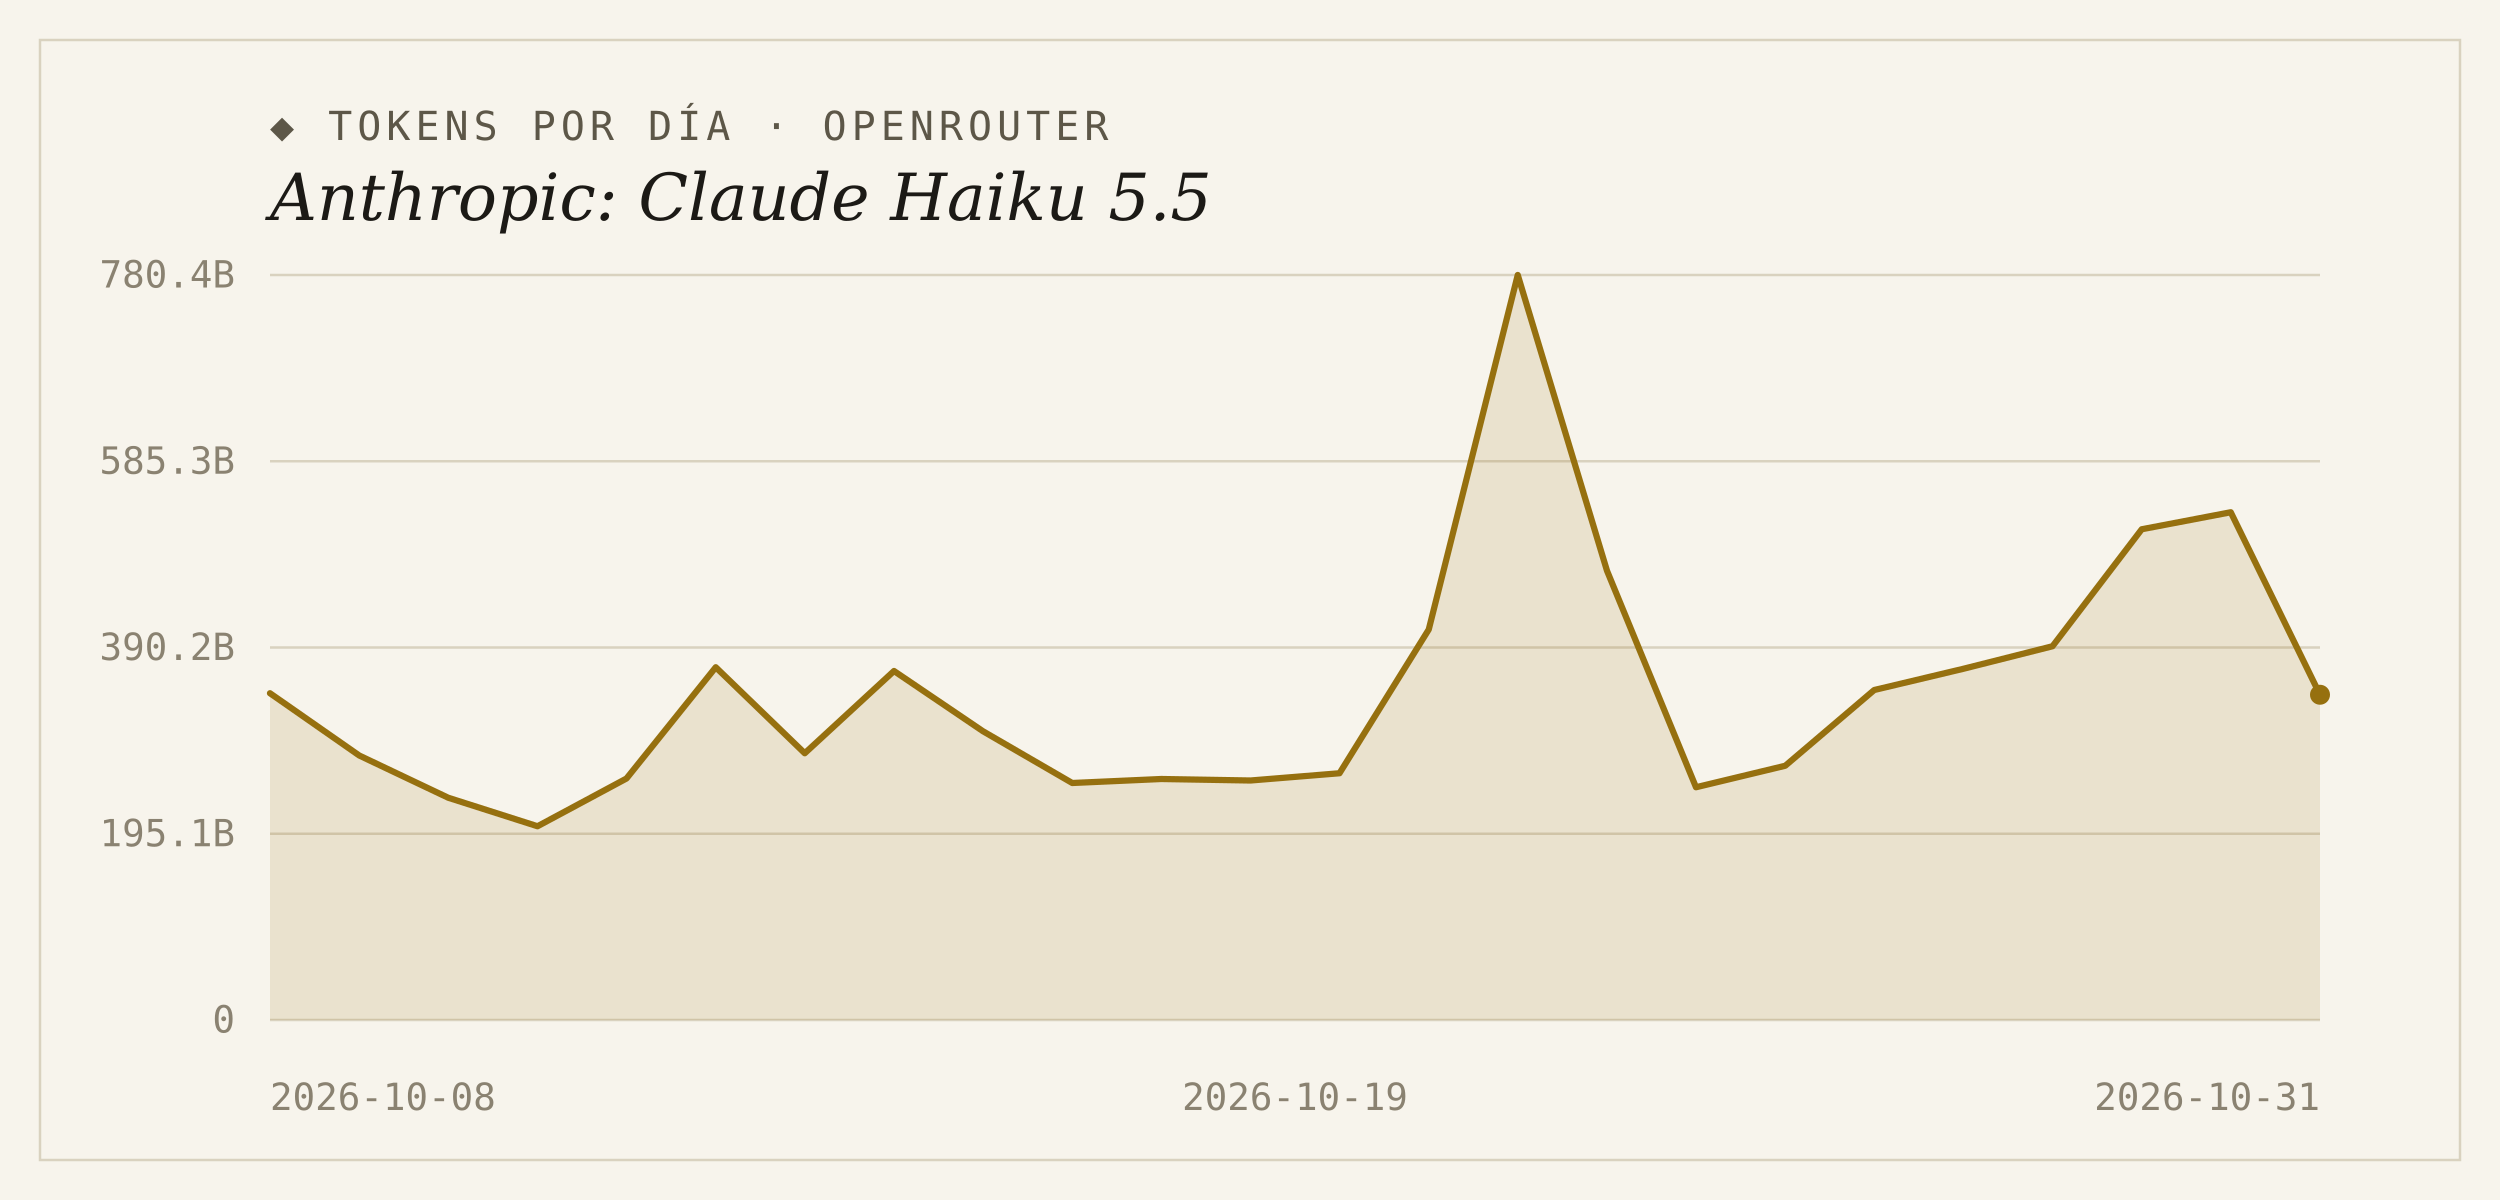
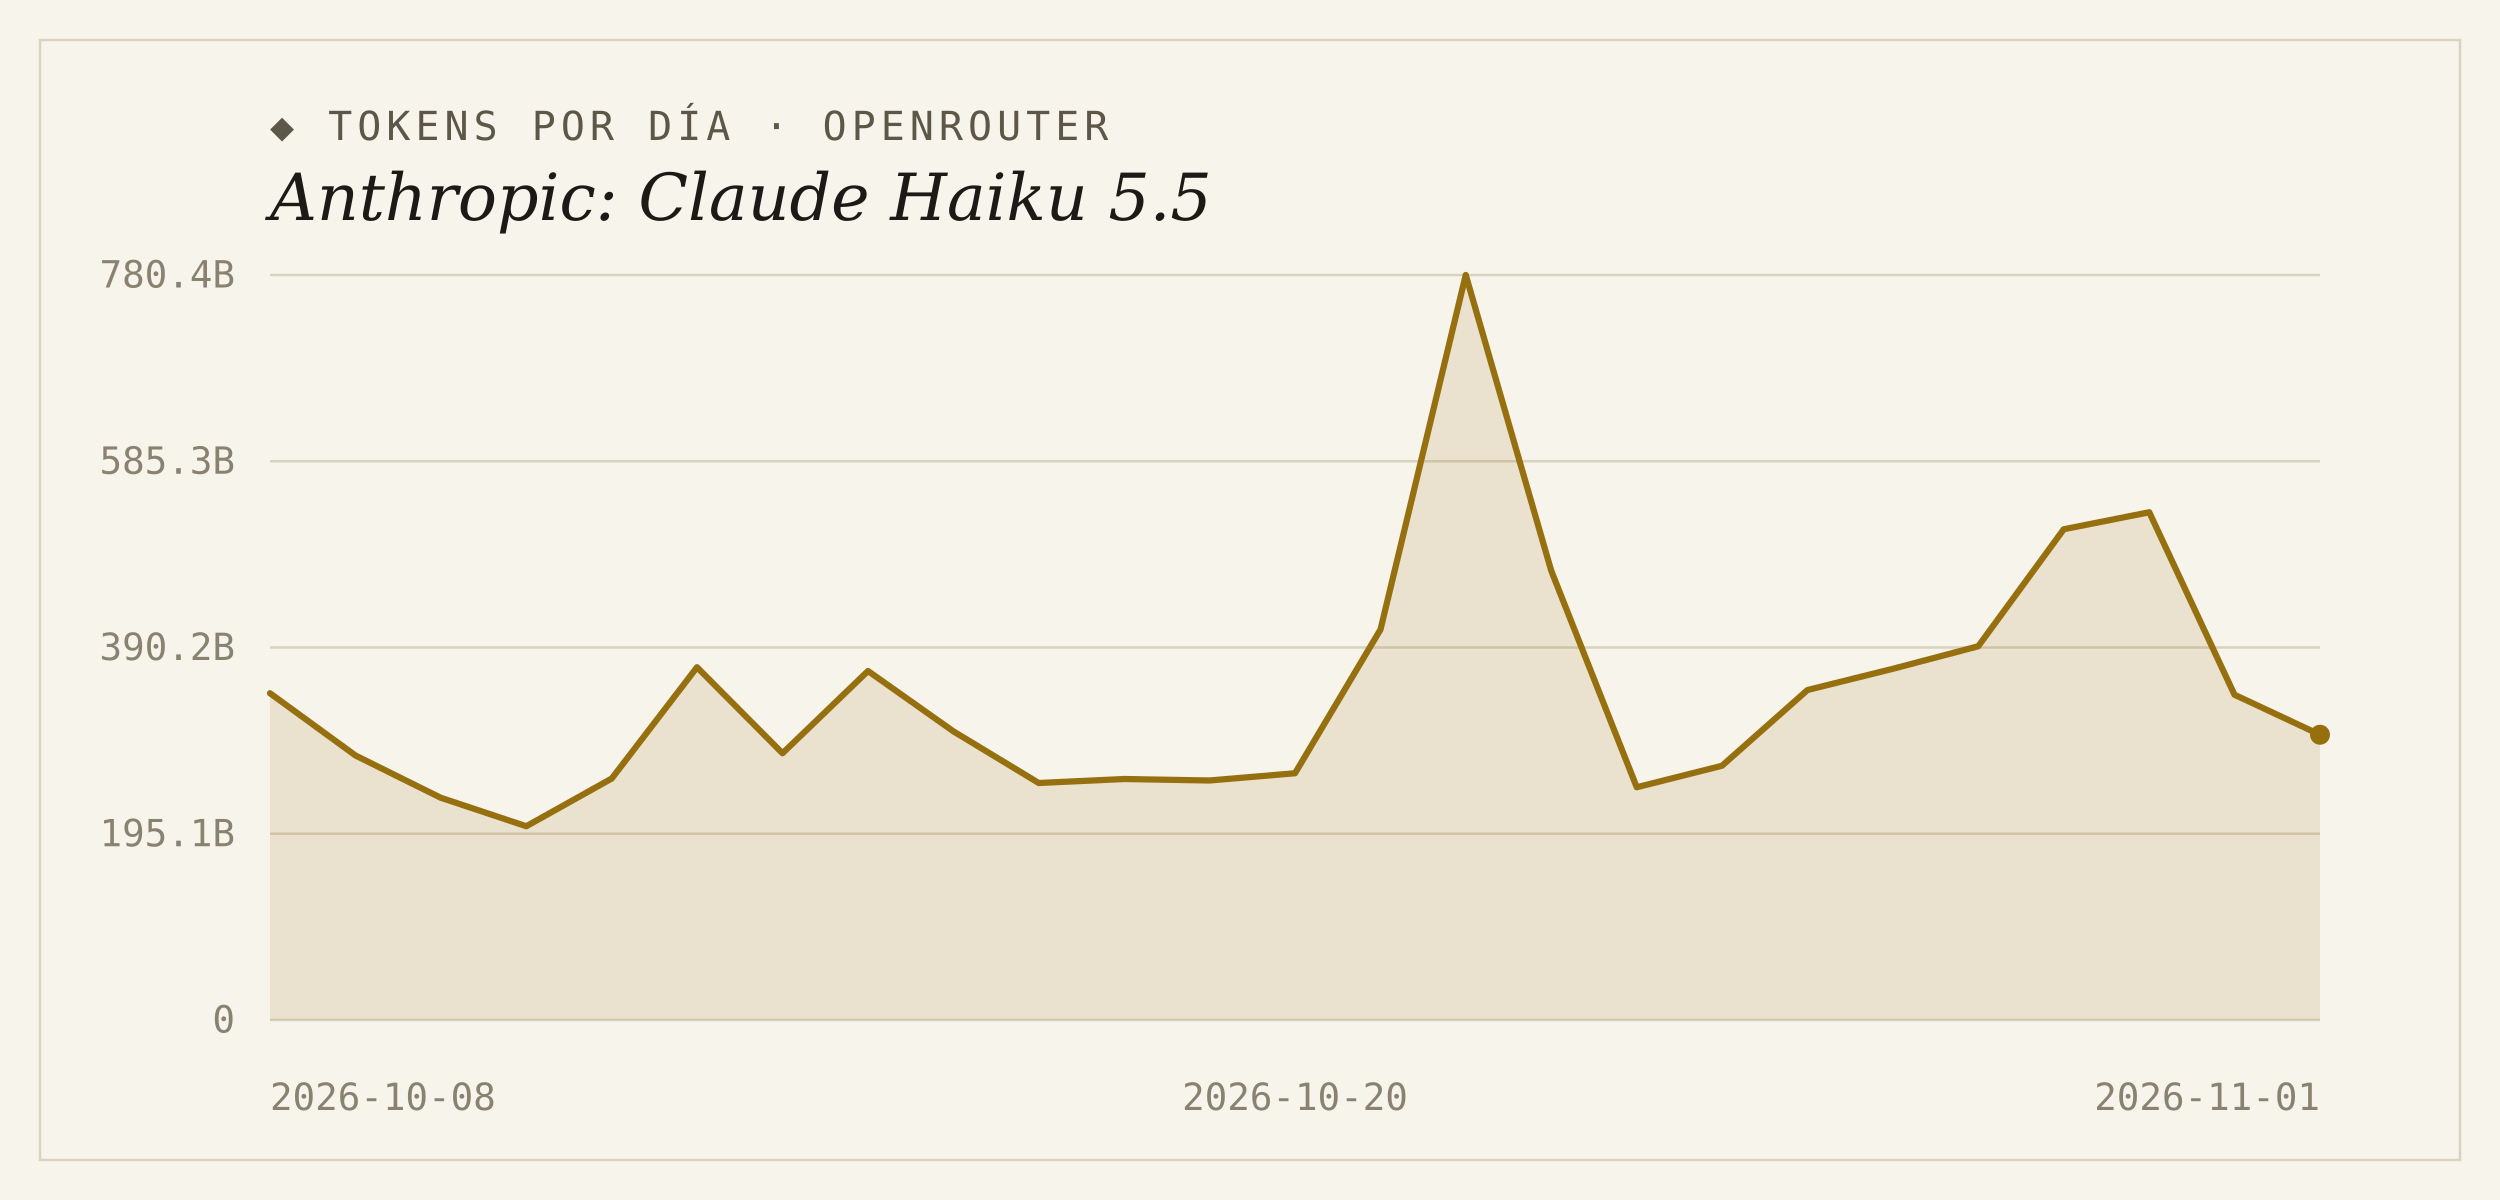
<svg xmlns="http://www.w3.org/2000/svg" width="1000" height="480" viewBox="0 0 1000 480">
  <rect width="1000" height="480" fill="#f7f4ec" />
  <rect x="16" y="16" width="968" height="448" fill="none" stroke="#d9d2bf" stroke-width="1" />
  <text x="108" y="56" font-family="'DejaVu Sans Mono', Consolas, monospace" font-size="16" letter-spacing="2" fill="#5d5748">◆ TOKENS POR DÍA · OPENROUTER</text>
  <text x="108" y="88" font-family="Georgia, 'DejaVu Serif', serif" font-size="26" font-style="italic" fill="#1c1a16">Anthropic: Claude Haiku 5.5</text>
  <line x1="108" y1="408.0" x2="928" y2="408.0" stroke="#d9d2bf" stroke-width="1" />
  <text x="94" y="413" text-anchor="end" font-family="'DejaVu Sans Mono', Consolas, monospace" font-size="15" fill="#8a8271">0</text>
  <line x1="108" y1="333.5" x2="928" y2="333.5" stroke="#d9d2bf" stroke-width="1" />
  <text x="94" y="338.5" text-anchor="end" font-family="'DejaVu Sans Mono', Consolas, monospace" font-size="15" fill="#8a8271">195.1B</text>
  <line x1="108" y1="259.0" x2="928" y2="259.0" stroke="#d9d2bf" stroke-width="1" />
  <text x="94" y="264" text-anchor="end" font-family="'DejaVu Sans Mono', Consolas, monospace" font-size="15" fill="#8a8271">390.2B</text>
  <line x1="108" y1="184.5" x2="928" y2="184.5" stroke="#d9d2bf" stroke-width="1" />
  <text x="94" y="189.5" text-anchor="end" font-family="'DejaVu Sans Mono', Consolas, monospace" font-size="15" fill="#8a8271">585.3B</text>
  <line x1="108" y1="110.0" x2="928" y2="110.0" stroke="#d9d2bf" stroke-width="1" />
  <text x="94" y="115" text-anchor="end" font-family="'DejaVu Sans Mono', Consolas, monospace" font-size="15" fill="#8a8271">780.4B</text>
-   <path d="M 108,408.0 L 108.0,277.3 L 143.7,302.2 L 179.3,319.1 L 215.0,330.5 L 250.6,311.4 L 286.3,266.9 L 321.9,301.3 L 357.6,268.4 L 393.2,292.5 L 428.9,313.2 L 464.5,311.6 L 500.2,312.2 L 535.8,309.3 L 571.5,251.8 L 607.1,110.0 L 642.8,228.3 L 678.4,314.9 L 714.1,306.3 L 749.7,276.0 L 785.4,267.5 L 821.0,258.5 L 856.7,211.7 L 892.3,204.9 L 928.0,277.9 L 928.0,408.0 Z" fill="#96700f" fill-opacity="0.14" />
-   <polyline points="108.0,277.3 143.7,302.2 179.3,319.1 215.0,330.5 250.6,311.4 286.3,266.9 321.9,301.3 357.6,268.4 393.2,292.5 428.9,313.2 464.5,311.6 500.2,312.2 535.8,309.3 571.5,251.8 607.1,110.0 642.8,228.3 678.4,314.9 714.1,306.3 749.7,276.0 785.4,267.5 821.0,258.5 856.7,211.7 892.3,204.9 928.0,277.9" fill="none" stroke="#96700f" stroke-width="2.5" stroke-linejoin="round" stroke-linecap="round" />
-   <circle cx="928.0" cy="277.9" r="4" fill="#96700f" />
+   <path d="M 108,408.0 L 108.0,277.3 L 142.2,302.2 L 176.3,319.1 L 210.5,330.5 L 244.7,311.4 L 278.8,266.9 L 313.0,301.3 L 347.2,268.4 L 381.3,292.5 L 415.5,313.2 L 449.7,311.6 L 483.8,312.2 L 518.0,309.3 L 552.2,251.8 L 586.3,110.0 L 620.5,228.3 L 654.7,314.9 L 688.8,306.3 L 723.0,276.0 L 757.2,267.5 L 791.3,258.5 L 825.5,211.7 L 859.7,204.9 L 893.8,277.9 L 928.0,293.9 L 928.0,408.0 Z" fill="#96700f" fill-opacity="0.14" />
+   <polyline points="108.0,277.3 142.2,302.2 176.3,319.1 210.5,330.5 244.7,311.4 278.8,266.9 313.0,301.3 347.2,268.4 381.3,292.5 415.5,313.2 449.7,311.6 483.8,312.2 518.0,309.3 552.2,251.8 586.3,110.0 620.5,228.3 654.7,314.9 688.8,306.3 723.0,276.0 757.2,267.5 791.3,258.5 825.5,211.7 859.7,204.9 893.8,277.9 928.0,293.9" fill="none" stroke="#96700f" stroke-width="2.5" stroke-linejoin="round" stroke-linecap="round" />
+   <circle cx="928.0" cy="293.9" r="4" fill="#96700f" />
  <text x="108" y="444" text-anchor="start" font-family="'DejaVu Sans Mono', Consolas, monospace" font-size="15" fill="#8a8271">2026-10-08</text>
-   <text x="518" y="444" text-anchor="middle" font-family="'DejaVu Sans Mono', Consolas, monospace" font-size="15" fill="#8a8271">2026-10-19</text>
-   <text x="928" y="444" text-anchor="end" font-family="'DejaVu Sans Mono', Consolas, monospace" font-size="15" fill="#8a8271">2026-10-31</text>
+   <text x="518" y="444" text-anchor="middle" font-family="'DejaVu Sans Mono', Consolas, monospace" font-size="15" fill="#8a8271">2026-10-20</text>
+   <text x="928" y="444" text-anchor="end" font-family="'DejaVu Sans Mono', Consolas, monospace" font-size="15" fill="#8a8271">2026-11-01</text>
</svg>
